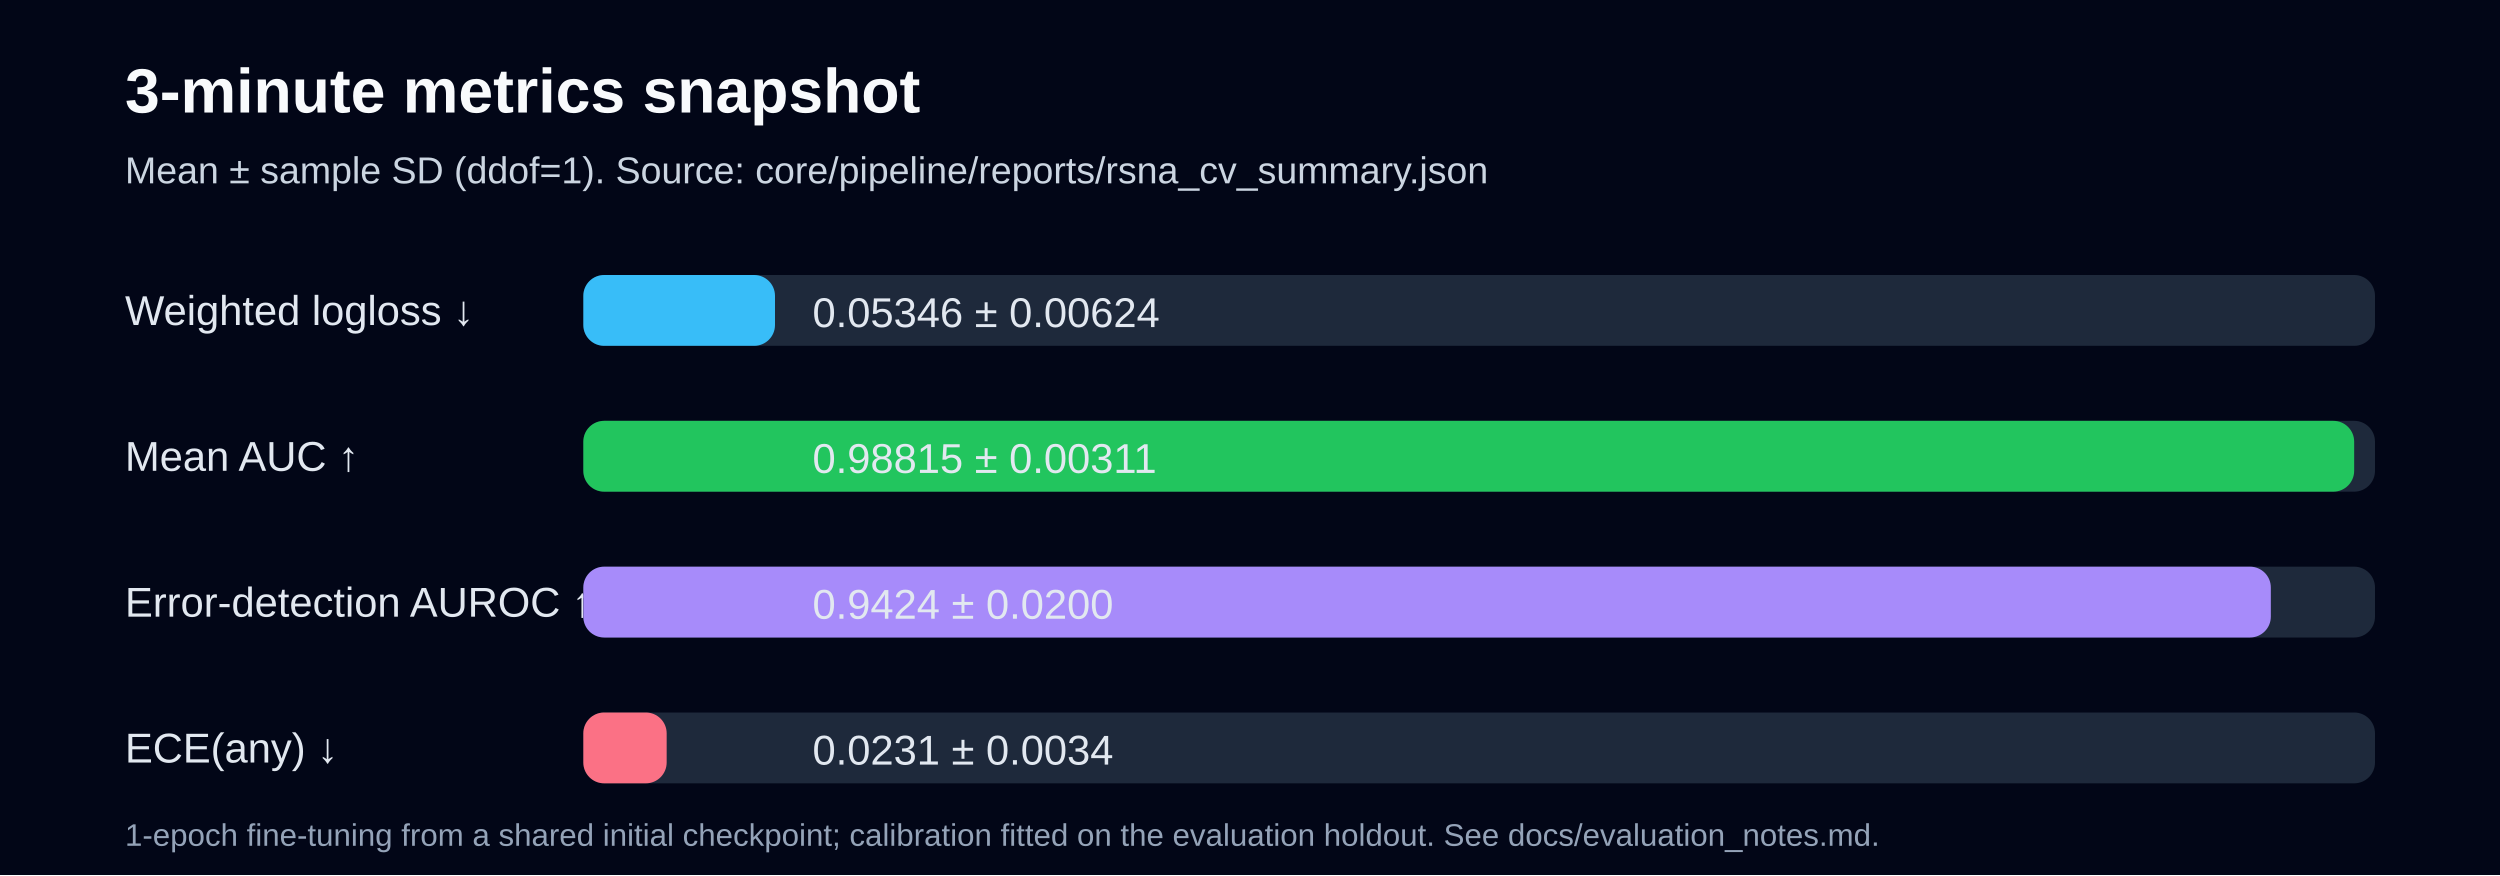
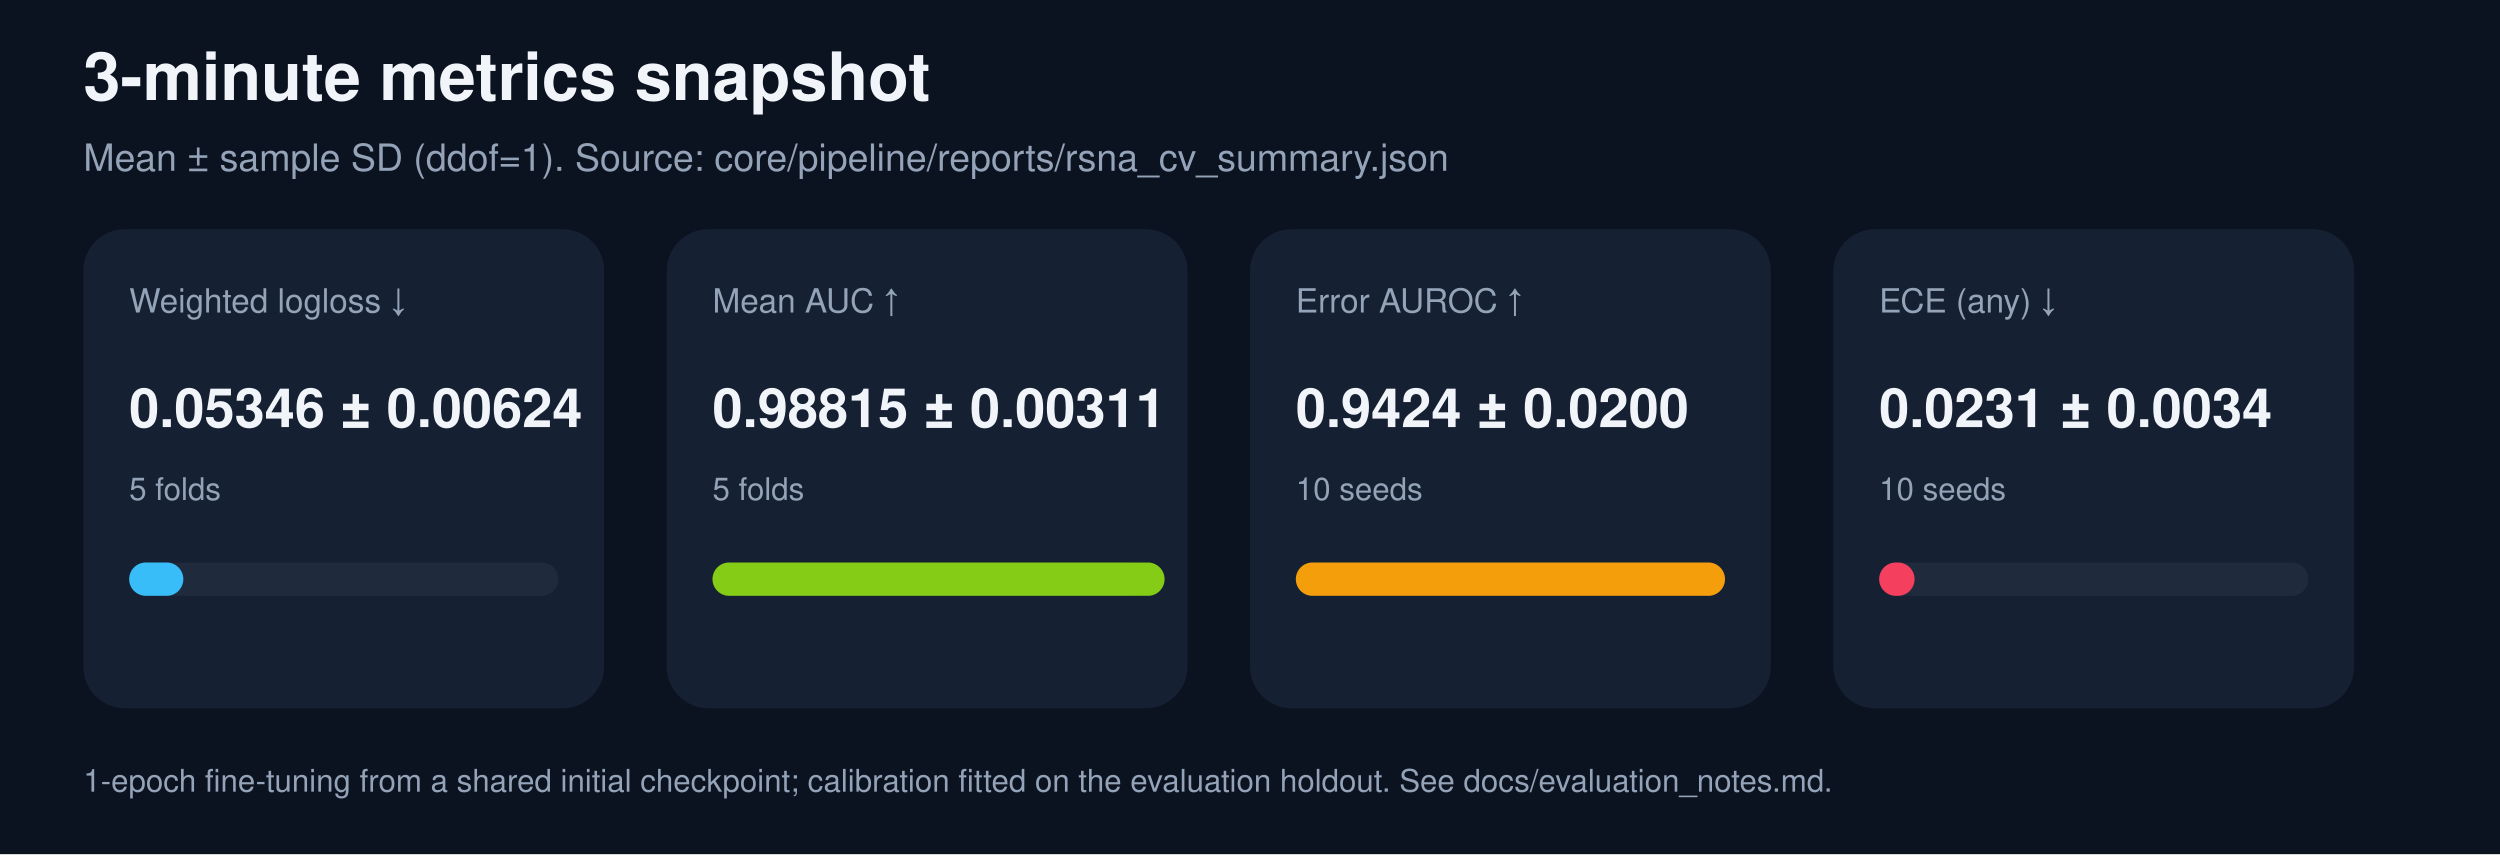
- <svg xmlns="http://www.w3.org/2000/svg" width="1200" height="420" viewBox="0 0 1200 420" role="img" aria-labelledby="title desc">
-   <rect width="1200" height="420" fill="#020617" />
-   <text x="60" y="54" fill="#f8fafc" font-family="Arial, Helvetica, sans-serif" font-size="30" font-weight="700">3-minute metrics snapshot</text>
-   <text x="60" y="88" fill="#cbd5e1" font-family="Arial, Helvetica, sans-serif" font-size="18">Mean ± sample SD (ddof=1). Source: core/pipeline/reports/rsna_cv_summary.json</text>
-   <g font-family="Arial, Helvetica, sans-serif" font-size="20" fill="#e2e8f0">
-     <text x="60" y="156">Weighted logloss ↓</text>
-     <rect x="280" y="132" width="860" height="34" rx="10" fill="#1e293b" />
-     <rect x="280" y="132" width="92" height="34" rx="10" fill="#38bdf8" />
-     <text x="390" y="157">0.05346 ± 0.00624</text>
-     <text x="60" y="226">Mean AUC ↑</text>
-     <rect x="280" y="202" width="860" height="34" rx="10" fill="#1e293b" />
-     <rect x="280" y="202" width="850" height="34" rx="10" fill="#22c55e" />
-     <text x="390" y="227">0.98815 ± 0.00311</text>
-     <text x="60" y="296">Error-detection AUROC ↑</text>
-     <rect x="280" y="272" width="860" height="34" rx="10" fill="#1e293b" />
-     <rect x="280" y="272" width="810" height="34" rx="10" fill="#a78bfa" />
-     <text x="390" y="297">0.9424 ± 0.0200</text>
-     <text x="60" y="366">ECE(any) ↓</text>
-     <rect x="280" y="342" width="860" height="34" rx="10" fill="#1e293b" />
-     <rect x="280" y="342" width="40" height="34" rx="10" fill="#fb7185" />
-     <text x="390" y="367">0.0231 ± 0.0034</text>
+ <svg xmlns="http://www.w3.org/2000/svg" width="1200" height="410" viewBox="0 0 1200 410" role="img" aria-labelledby="title desc">
+   <rect width="1200" height="410" fill="#0B1220" />
+   <g font-family="ui-sans-serif, system-ui, -apple-system, Segoe UI, Helvetica, Arial, sans-serif">
+     <text x="40" y="48" fill="#F1F5F9" font-size="32" font-weight="700">3-minute metrics snapshot</text>
+     <text x="40" y="82" fill="#94A3B8" font-size="18">Mean ± sample SD (ddof=1). Source: core/pipeline/reports/rsna_cv_summary.json</text>
+     <rect x="40" y="110" rx="20" ry="20" width="250" height="230" fill="#152033" />
+     <text x="62" y="150" fill="#94A3B8" font-size="16">Weighted logloss ↓</text>
+     <text x="62" y="205" fill="#F1F5F9" font-size="26" font-weight="700">0.05346 ± 0.00624</text>
+     <text x="62" y="240" fill="#94A3B8" font-size="15">5 folds</text>
+     <rect x="62" y="270" width="206" height="16" rx="8" fill="#1F2A3D" />
+     <rect x="62" y="270" width="26" height="16" rx="8" fill="#38BDF8" />
+     <rect x="320" y="110" rx="20" ry="20" width="250" height="230" fill="#152033" />
+     <text x="342" y="150" fill="#94A3B8" font-size="16">Mean AUC ↑</text>
+     <text x="342" y="205" fill="#F1F5F9" font-size="26" font-weight="700">0.98815 ± 0.00311</text>
+     <text x="342" y="240" fill="#94A3B8" font-size="15">5 folds</text>
+     <rect x="342" y="270" width="206" height="16" rx="8" fill="#1F2A3D" />
+     <rect x="342" y="270" width="217" height="16" rx="8" fill="#84CC16" />
+     <rect x="600" y="110" rx="20" ry="20" width="250" height="230" fill="#152033" />
+     <text x="622" y="150" fill="#94A3B8" font-size="16">Error AUROC ↑</text>
+     <text x="622" y="205" fill="#F1F5F9" font-size="26" font-weight="700">0.9424 ± 0.0200</text>
+     <text x="622" y="240" fill="#94A3B8" font-size="15">10 seeds</text>
+     <rect x="622" y="270" width="206" height="16" rx="8" fill="#1F2A3D" />
+     <rect x="622" y="270" width="206" height="16" rx="8" fill="#F59E0B" />
+     <rect x="880" y="110" rx="20" ry="20" width="250" height="230" fill="#152033" />
+     <text x="902" y="150" fill="#94A3B8" font-size="16">ECE (any) ↓</text>
+     <text x="902" y="205" fill="#F1F5F9" font-size="26" font-weight="700">0.0231 ± 0.0034</text>
+     <text x="902" y="240" fill="#94A3B8" font-size="15">10 seeds</text>
+     <rect x="902" y="270" width="206" height="16" rx="8" fill="#1F2A3D" />
+     <rect x="902" y="270" width="17" height="16" rx="8" fill="#F43F5E" />
+     <text x="40" y="380" fill="#94A3B8" font-size="15">1-epoch fine-tuning from a shared initial checkpoint; calibration fitted on the evaluation holdout. See docs/evaluation_notes.md.</text>
  </g>
-   <text x="60" y="406" fill="#94a3b8" font-family="Arial, Helvetica, sans-serif" font-size="15">1-epoch fine-tuning from a shared initial checkpoint; calibration fitted on the evaluation holdout. See docs/evaluation_notes.md.</text>
</svg>
